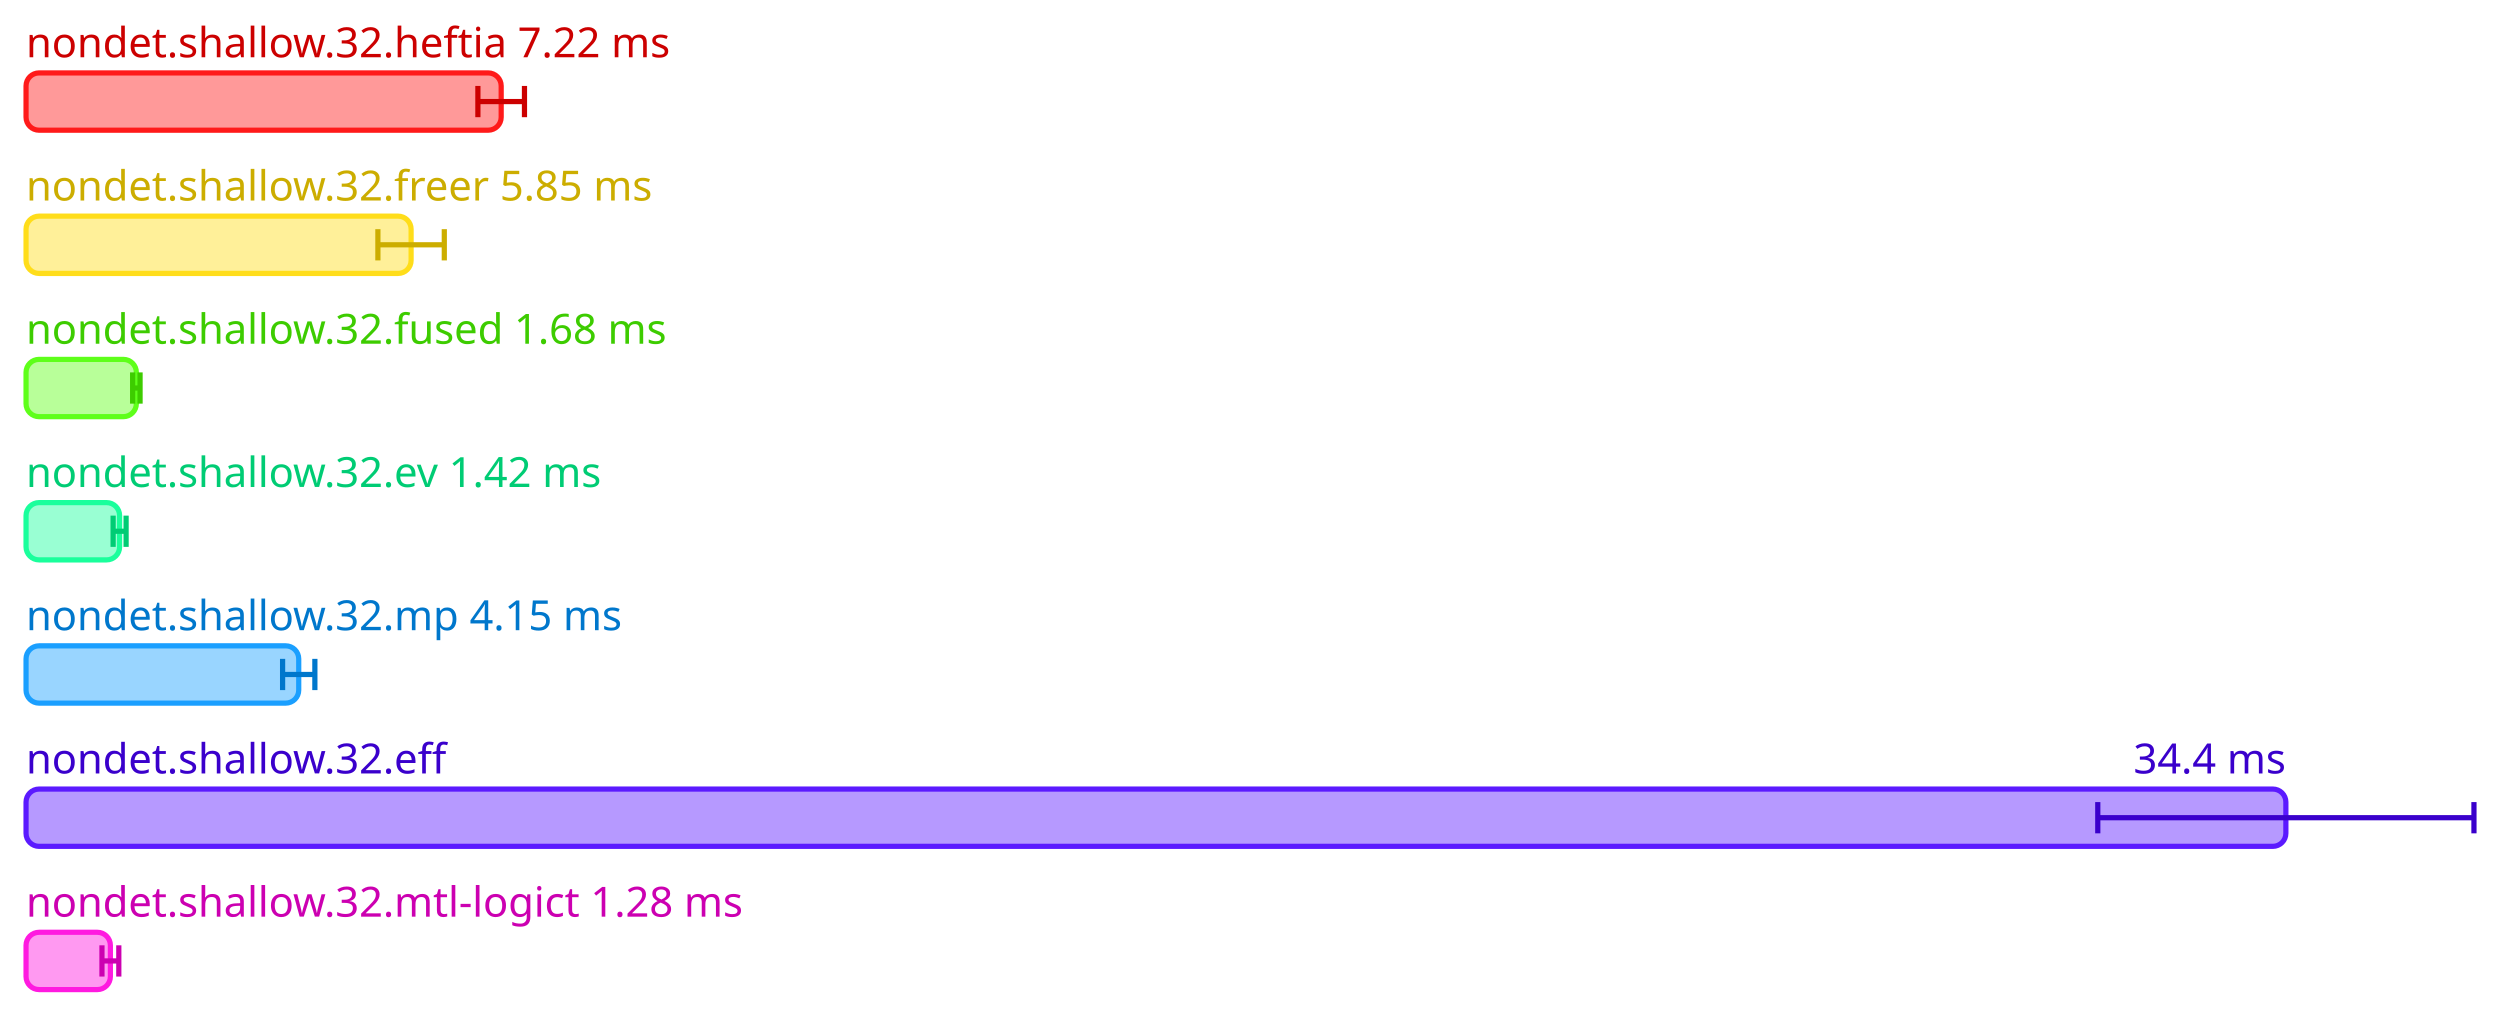
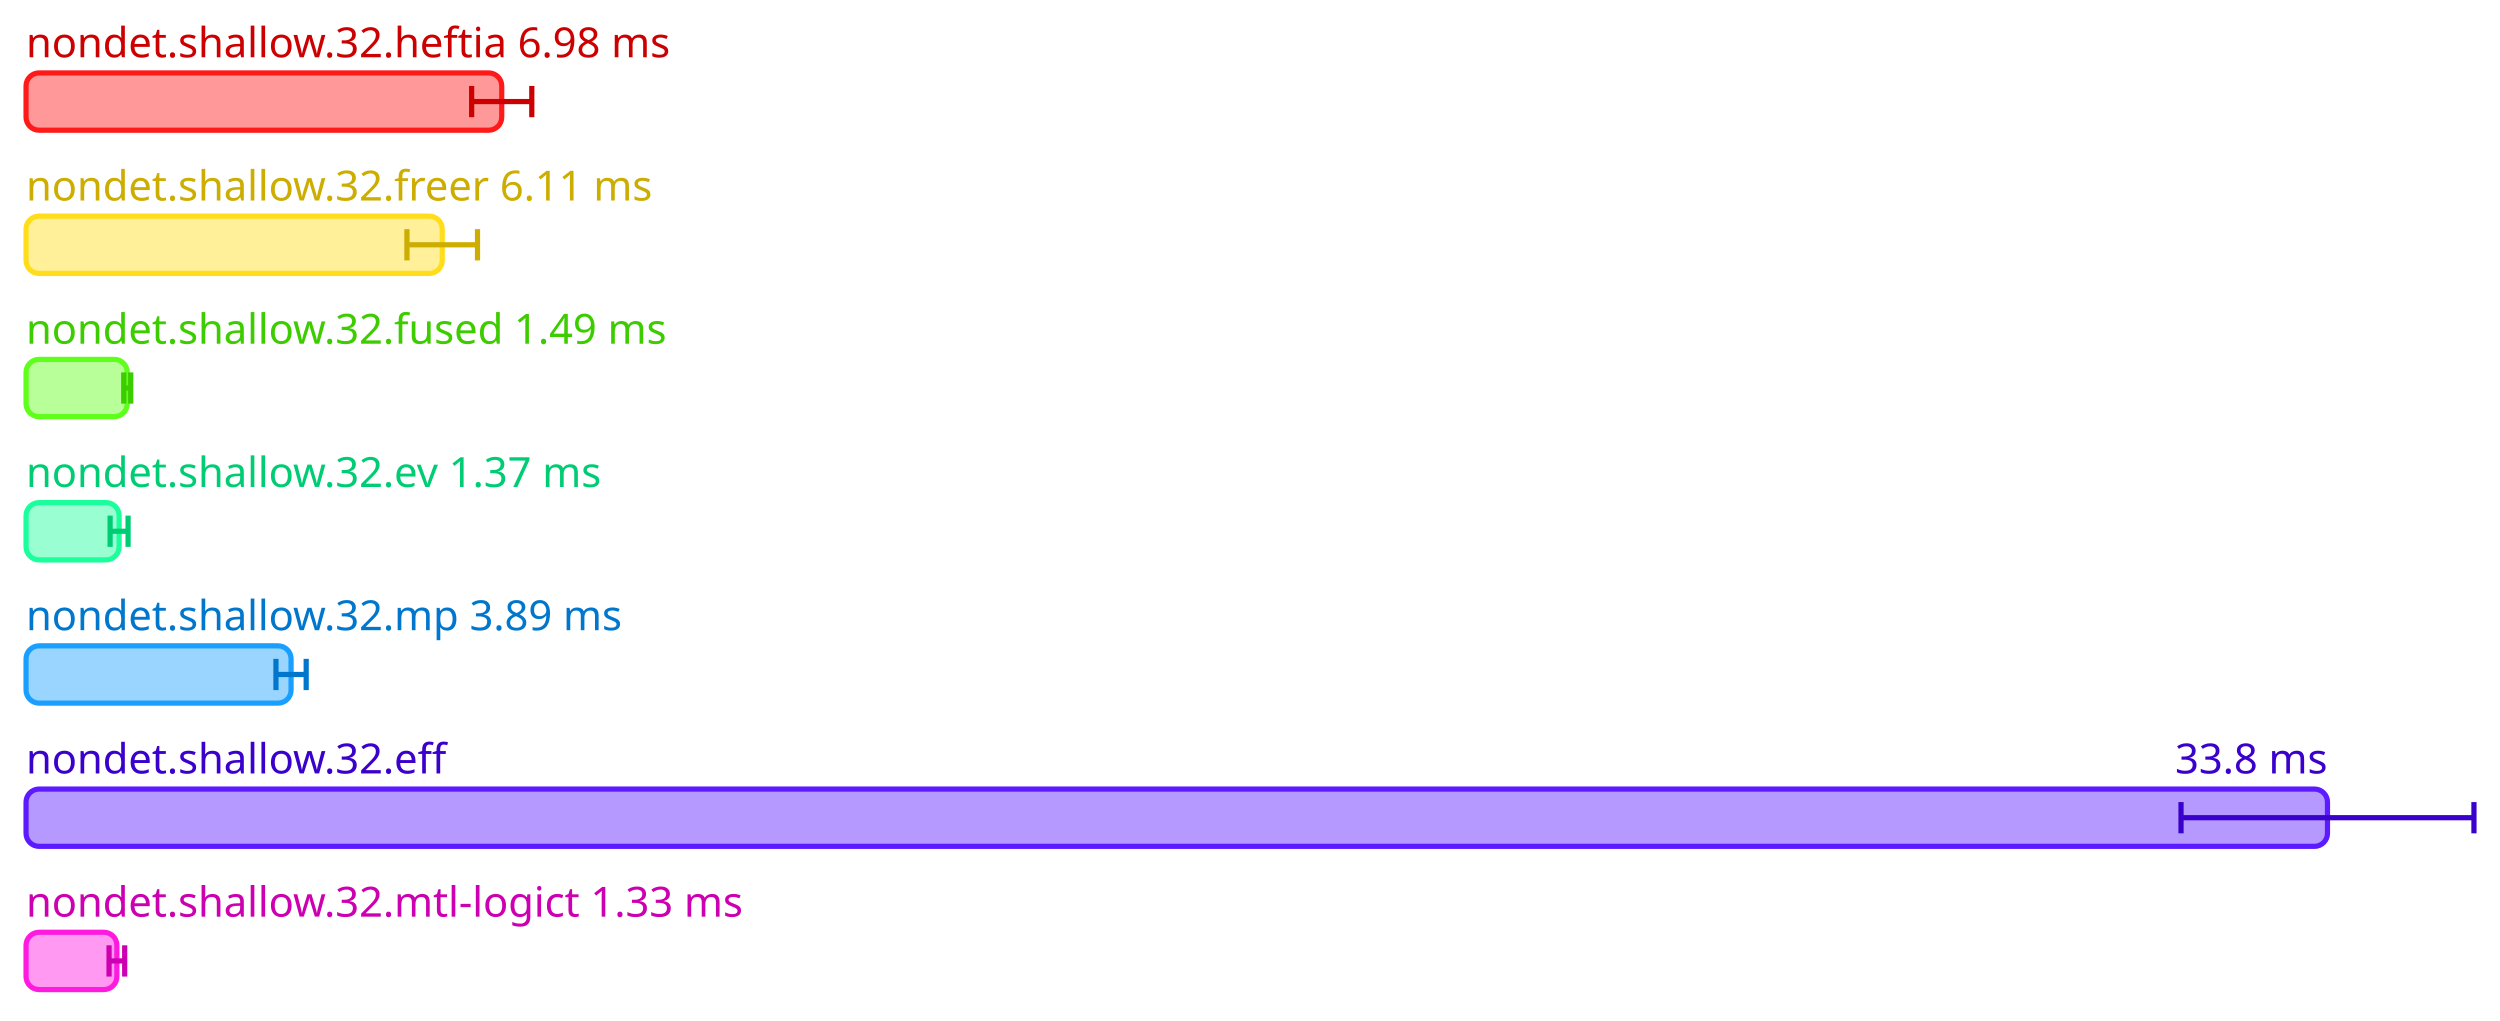
<svg xmlns="http://www.w3.org/2000/svg" height="392" width="960.0" font-size="16" font-family="sans-serif" stroke-width="2">
  <g transform="translate(10.0 0)">
-     <text fill="hsl(0, 100%, 40%)" y="22">nondet.shallow.32.heftia 7.22 ms</text>
+     <text fill="hsl(0, 100%, 40%)" y="22">nondet.shallow.32.heftia 6.98 ms</text>
    <g>
-       <rect y="28" rx="5" height="22" width="182.453" fill="hsl(0, 100%, 80%)" stroke="hsl(0, 100%, 55%)" />
+       <rect y="28" rx="5" height="22" width="182.661" fill="hsl(0, 100%, 80%)" stroke="hsl(0, 100%, 55%)" />
      <g stroke="hsl(0, 100%, 40%)">
-         <line x1="173.508" x2="191.397" y1="39" y2="39" />
-         <line x1="173.508" x2="173.508" y1="33" y2="45" />
-         <line x1="191.397" x2="191.397" y1="33" y2="45" />
+         <line x1="171.113" x2="194.209" y1="39" y2="39" />
+         <line x1="171.113" x2="171.113" y1="33" y2="45" />
+         <line x1="194.209" x2="194.209" y1="33" y2="45" />
      </g>
    </g>
-     <text fill="hsl(51, 100%, 40%)" y="77">nondet.shallow.32.freer 5.85 ms</text>
+     <text fill="hsl(51, 100%, 40%)" y="77">nondet.shallow.32.freer 6.11 ms</text>
    <g>
-       <rect y="83" rx="5" height="22" width="147.861" fill="hsl(51, 100%, 80%)" stroke="hsl(51, 100%, 55%)" />
+       <rect y="83" rx="5" height="22" width="159.817" fill="hsl(51, 100%, 80%)" stroke="hsl(51, 100%, 55%)" />
      <g stroke="hsl(51, 100%, 40%)">
-         <line x1="135.111" x2="160.61" y1="94" y2="94" />
-         <line x1="135.111" x2="135.111" y1="88" y2="100" />
-         <line x1="160.61" x2="160.61" y1="88" y2="100" />
+         <line x1="146.27" x2="173.363" y1="94" y2="94" />
+         <line x1="146.27" x2="146.27" y1="88" y2="100" />
+         <line x1="173.363" x2="173.363" y1="88" y2="100" />
      </g>
    </g>
-     <text fill="hsl(102, 100%, 40%)" y="132">nondet.shallow.32.fused 1.68 ms</text>
+     <text fill="hsl(102, 100%, 40%)" y="132">nondet.shallow.32.fused 1.49 ms</text>
    <g>
-       <rect y="138" rx="5" height="22" width="42.357" fill="hsl(102, 100%, 80%)" stroke="hsl(102, 100%, 55%)" />
+       <rect y="138" rx="5" height="22" width="38.857" fill="hsl(102, 100%, 80%)" stroke="hsl(102, 100%, 55%)" />
      <g stroke="hsl(102, 100%, 40%)">
-         <line x1="40.932" x2="43.782" y1="149" y2="149" />
-         <line x1="40.932" x2="40.932" y1="143" y2="155" />
-         <line x1="43.782" x2="43.782" y1="143" y2="155" />
+         <line x1="37.513" x2="40.202" y1="149" y2="149" />
+         <line x1="37.513" x2="37.513" y1="143" y2="155" />
+         <line x1="40.202" x2="40.202" y1="143" y2="155" />
      </g>
    </g>
-     <text fill="hsl(154, 100%, 40%)" y="187">nondet.shallow.32.ev 1.42 ms</text>
+     <text fill="hsl(154, 100%, 40%)" y="187">nondet.shallow.32.ev 1.37 ms</text>
    <g>
-       <rect y="193" rx="5" height="22" width="35.93" fill="hsl(154, 100%, 80%)" stroke="hsl(154, 100%, 55%)" />
+       <rect y="193" rx="5" height="22" width="35.732" fill="hsl(154, 100%, 80%)" stroke="hsl(154, 100%, 55%)" />
      <g stroke="hsl(154, 100%, 40%)">
-         <line x1="33.439" x2="38.422" y1="204" y2="204" />
-         <line x1="33.439" x2="33.439" y1="198" y2="210" />
-         <line x1="38.422" x2="38.422" y1="198" y2="210" />
+         <line x1="32.281" x2="39.183" y1="204" y2="204" />
+         <line x1="32.281" x2="32.281" y1="198" y2="210" />
+         <line x1="39.183" x2="39.183" y1="198" y2="210" />
      </g>
    </g>
-     <text fill="hsl(205, 100%, 40%)" y="242">nondet.shallow.32.mp 4.15 ms</text>
+     <text fill="hsl(205, 100%, 40%)" y="242">nondet.shallow.32.mp 3.89 ms</text>
    <g>
-       <rect y="248" rx="5" height="22" width="104.712" fill="hsl(205, 100%, 80%)" stroke="hsl(205, 100%, 55%)" />
+       <rect y="248" rx="5" height="22" width="101.77" fill="hsl(205, 100%, 80%)" stroke="hsl(205, 100%, 55%)" />
      <g stroke="hsl(205, 100%, 40%)">
-         <line x1="98.516" x2="110.909" y1="259" y2="259" />
-         <line x1="98.516" x2="98.516" y1="253" y2="265" />
-         <line x1="110.909" x2="110.909" y1="253" y2="265" />
+         <line x1="95.968" x2="107.573" y1="259" y2="259" />
+         <line x1="95.968" x2="95.968" y1="253" y2="265" />
+         <line x1="107.573" x2="107.573" y1="253" y2="265" />
      </g>
    </g>
    <g fill="hsl(257, 100%, 40%)">
      <text y="297">nondet.shallow.32.eff</text>
-       <text y="297" x="867.773" text-anchor="end">34.4 ms</text>
+       <text y="297" x="883.755" text-anchor="end">33.8 ms</text>
    </g>
    <g>
-       <rect y="303" rx="5" height="22" width="867.773" fill="hsl(257, 100%, 80%)" stroke="hsl(257, 100%, 55%)" />
+       <rect y="303" rx="5" height="22" width="883.755" fill="hsl(257, 100%, 80%)" stroke="hsl(257, 100%, 55%)" />
      <g stroke="hsl(257, 100%, 40%)">
-         <line x1="795.546" x2="940.0" y1="314" y2="314" />
-         <line x1="795.546" x2="795.546" y1="308" y2="320" />
+         <line x1="827.511" x2="940.0" y1="314" y2="314" />
+         <line x1="827.511" x2="827.511" y1="308" y2="320" />
        <line x1="940.0" x2="940.0" y1="308" y2="320" />
      </g>
    </g>
-     <text fill="hsl(308, 100%, 40%)" y="352">nondet.shallow.32.mtl-logict 1.28 ms</text>
+     <text fill="hsl(308, 100%, 40%)" y="352">nondet.shallow.32.mtl-logict 1.33 ms</text>
    <g>
-       <rect y="358" rx="5" height="22" width="32.387" fill="hsl(308, 100%, 80%)" stroke="hsl(308, 100%, 55%)" />
+       <rect y="358" rx="5" height="22" width="34.879" fill="hsl(308, 100%, 80%)" stroke="hsl(308, 100%, 55%)" />
      <g stroke="hsl(308, 100%, 40%)">
-         <line x1="29.15" x2="35.623" y1="369" y2="369" />
-         <line x1="29.15" x2="29.15" y1="363" y2="375" />
-         <line x1="35.623" x2="35.623" y1="363" y2="375" />
+         <line x1="31.876" x2="37.882" y1="369" y2="369" />
+         <line x1="31.876" x2="31.876" y1="363" y2="375" />
+         <line x1="37.882" x2="37.882" y1="363" y2="375" />
      </g>
    </g>
  </g>
</svg>
